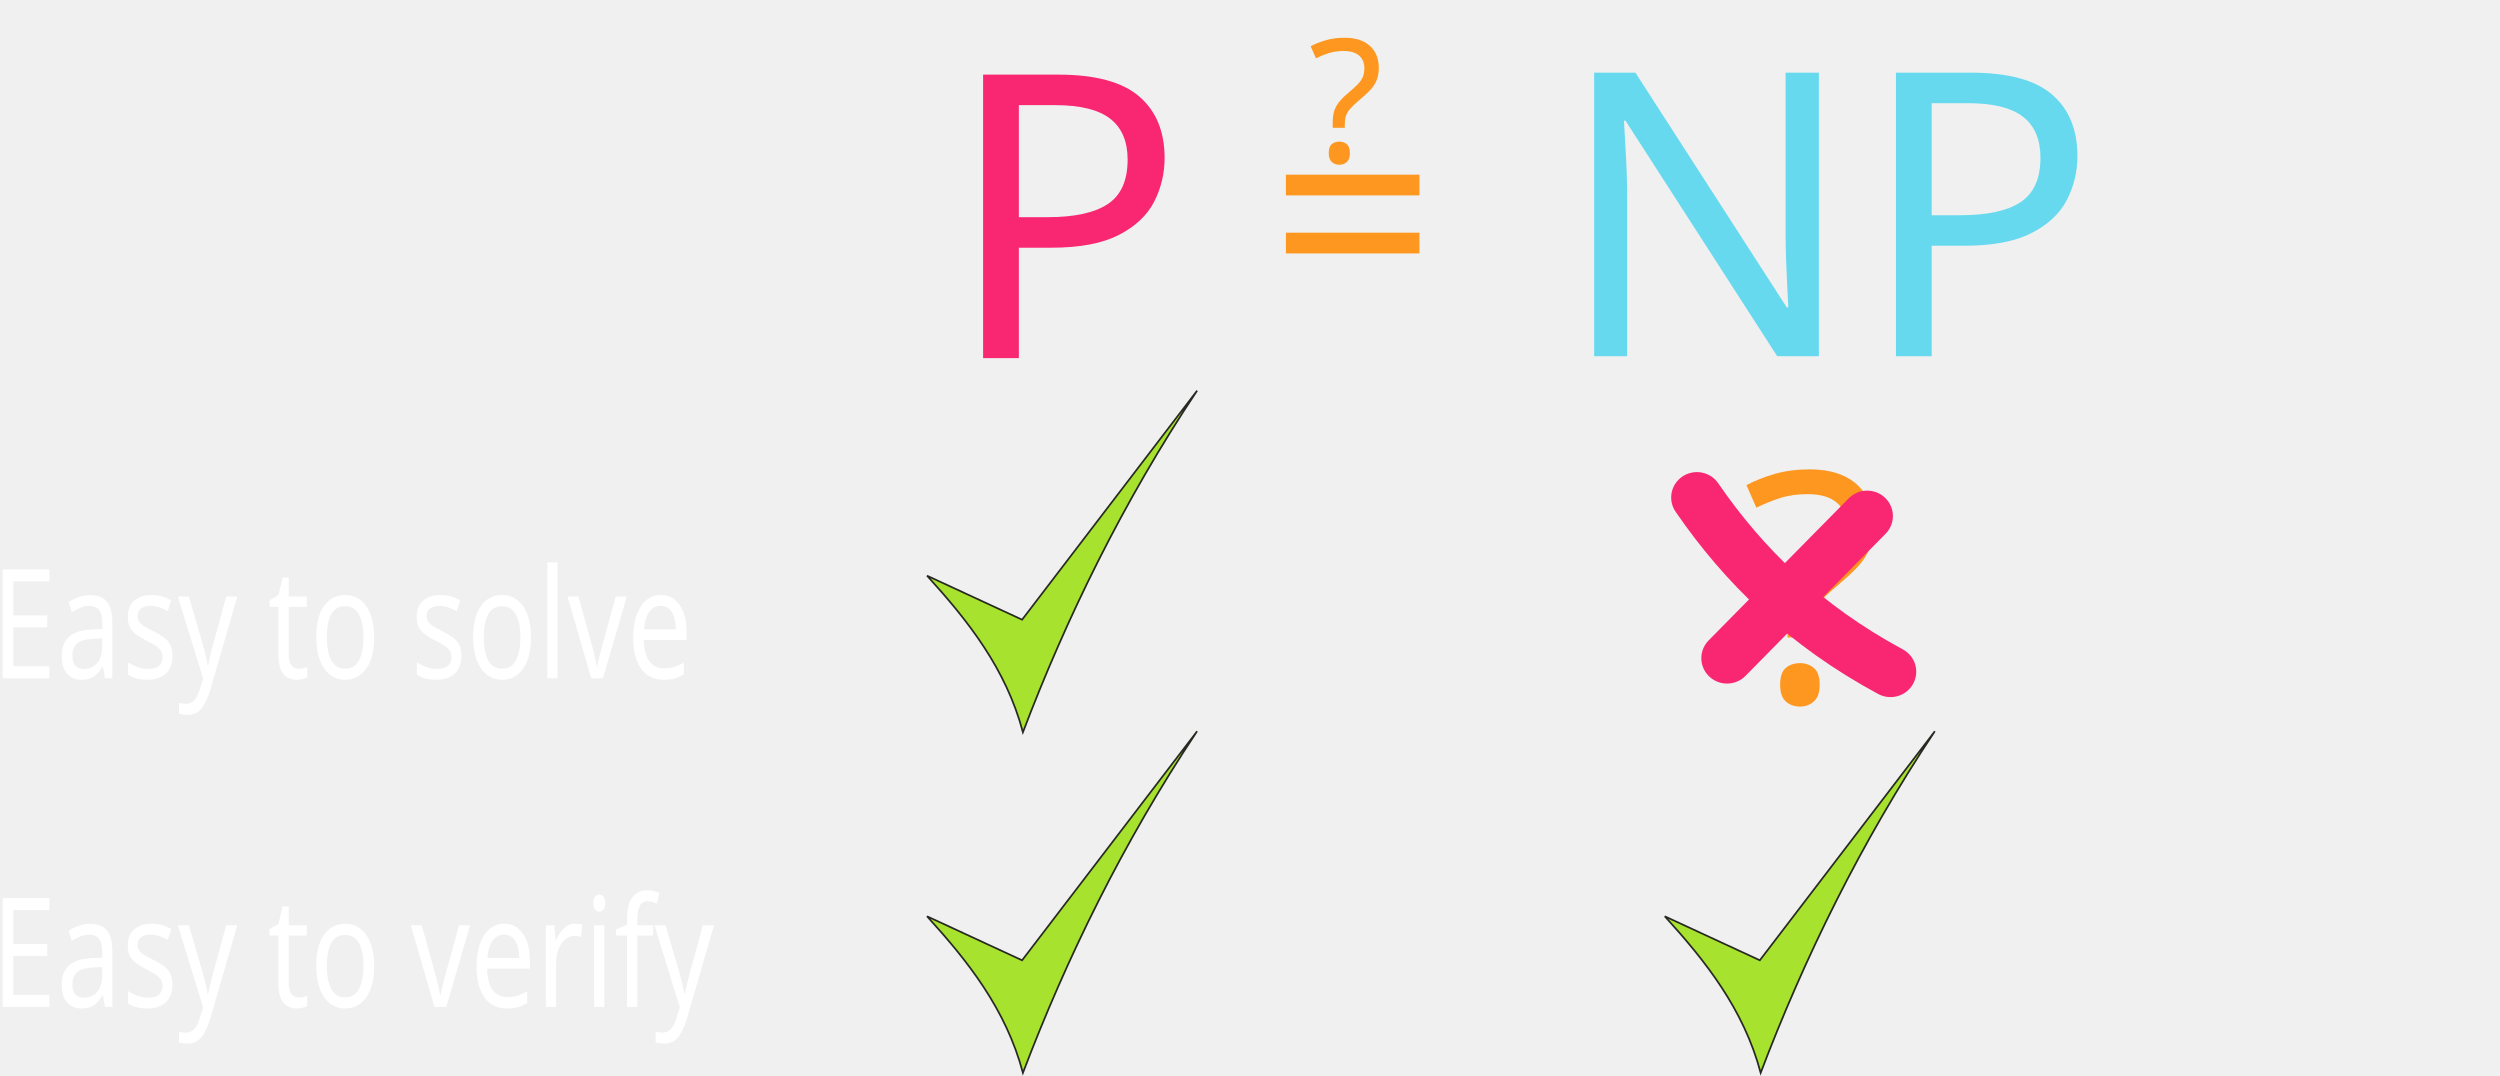
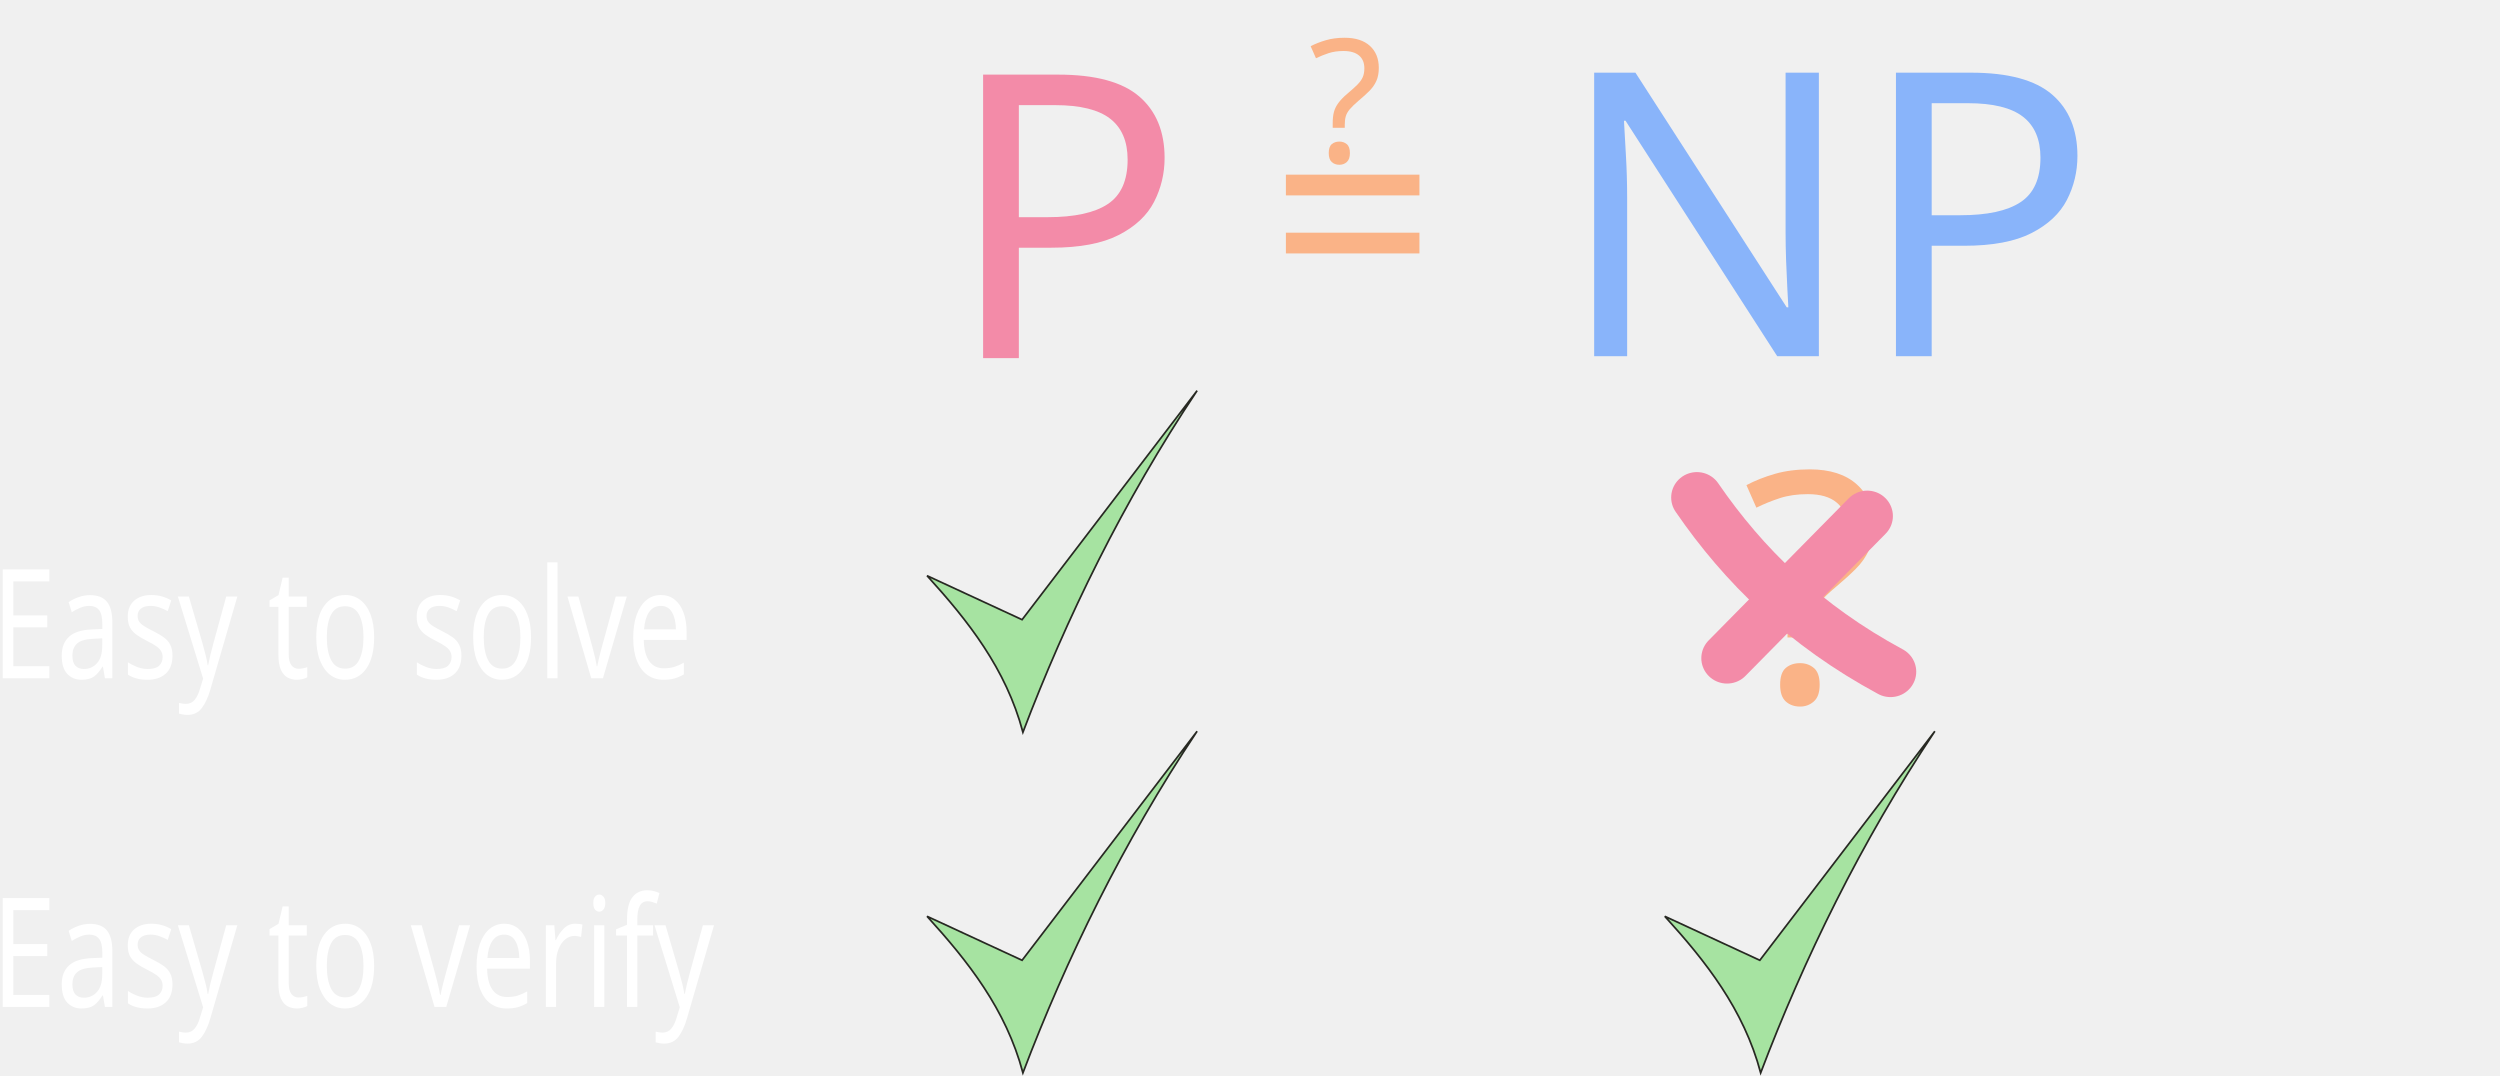
<svg xmlns="http://www.w3.org/2000/svg" width="381.4mm" height="164.103mm" viewBox="0 0 381.4 164.103" version="1.1" id="svg8">
  <defs id="defs2" />
  <g id="layer1" transform="translate(-240.0478,19.53207)">
-     <text xml:space="preserve" style="font-style:normal;font-variant:normal;font-weight:normal;font-stretch:normal;font-size:60.576px;line-height:1.25;font-family:'Trebuchet MS';-inkscape-font-specification:'Trebuchet MS, Normal';font-variant-ligatures:normal;font-variant-caps:normal;font-variant-numeric:normal;font-variant-east-asian:normal;letter-spacing:0px;word-spacing:0px;fill:#f92672;fill-opacity:1;stroke:none;stroke-width:0.265;" x="384.158" y="35.102" id="text835">
-       <tspan id="tspan833" x="384.158" y="35.102" style="font-style:normal;font-variant:normal;font-weight:normal;font-stretch:normal;font-size:60.576px;font-family:'Trebuchet MS';-inkscape-font-specification:'Trebuchet MS, Normal';font-variant-ligatures:normal;font-variant-caps:normal;font-variant-numeric:normal;font-variant-east-asian:normal;fill:#f92672;stroke-width:0.265;">P</tspan>
+     <text xml:space="preserve" style="font-style:normal;font-variant:normal;font-weight:normal;font-stretch:normal;font-size:60.576px;line-height:1.25;font-family:'Trebuchet MS';-inkscape-font-specification:'Trebuchet MS, Normal';font-variant-ligatures:normal;font-variant-caps:normal;font-variant-numeric:normal;font-variant-east-asian:normal;letter-spacing:0px;word-spacing:0px;fill:#f38ba8;fill-opacity:1;stroke:none;stroke-width:0.265" x="384.158" y="35.102" id="text835">
+       <tspan id="tspan833" x="384.158" y="35.102" style="font-style:normal;font-variant:normal;font-weight:normal;font-stretch:normal;font-size:60.576px;font-family:'Trebuchet MS';-inkscape-font-specification:'Trebuchet MS, Normal';font-variant-ligatures:normal;font-variant-caps:normal;font-variant-numeric:normal;font-variant-east-asian:normal;fill:#f38ba8;stroke-width:0.265">P</tspan>
    </text>
-     <text xml:space="preserve" style="font-style:normal;font-variant:normal;font-weight:normal;font-stretch:normal;font-size:60.576px;line-height:1.25;font-family:'Trebuchet MS';-inkscape-font-specification:'Trebuchet MS, Normal';font-variant-ligatures:normal;font-variant-caps:normal;font-variant-numeric:normal;font-variant-east-asian:normal;letter-spacing:0px;word-spacing:0px;fill:#66d9ef;fill-opacity:1;stroke:none;stroke-width:0.265;" x="477.377" y="34.806" id="text1408">
-       <tspan id="tspan1406" x="477.377" y="34.806" style="font-style:normal;font-variant:normal;font-weight:normal;font-stretch:normal;font-size:60.576px;font-family:'Trebuchet MS';-inkscape-font-specification:'Trebuchet MS, Normal';font-variant-ligatures:normal;font-variant-caps:normal;font-variant-numeric:normal;font-variant-east-asian:normal;fill:#66d9ef;stroke-width:0.265;">NP</tspan>
+     <text xml:space="preserve" style="font-style:normal;font-variant:normal;font-weight:normal;font-stretch:normal;font-size:60.576px;line-height:1.25;font-family:'Trebuchet MS';-inkscape-font-specification:'Trebuchet MS, Normal';font-variant-ligatures:normal;font-variant-caps:normal;font-variant-numeric:normal;font-variant-east-asian:normal;letter-spacing:0px;word-spacing:0px;fill:#89b4fa;fill-opacity:1;stroke:none;stroke-width:0.265" x="477.377" y="34.806" id="text1408">
+       <tspan id="tspan1406" x="477.377" y="34.806" style="font-style:normal;font-variant:normal;font-weight:normal;font-stretch:normal;font-size:60.576px;font-family:'Trebuchet MS';-inkscape-font-specification:'Trebuchet MS, Normal';font-variant-ligatures:normal;font-variant-caps:normal;font-variant-numeric:normal;font-variant-east-asian:normal;fill:#89b4fa;stroke-width:0.265">NP</tspan>
    </text>
    <text xml:space="preserve" style="font-style:normal;font-variant:normal;font-weight:normal;font-stretch:normal;font-size:20.359px;line-height:1.25;font-family:'Trebuchet MS';-inkscape-font-specification:'Trebuchet MS, Normal';font-variant-ligatures:normal;font-variant-caps:normal;font-variant-numeric:normal;font-variant-east-asian:normal;letter-spacing:0px;word-spacing:0px;fill:#ffffff;fill-opacity:1;stroke:none;stroke-width:0.265" x="272.907" y="73.434" id="text1412" transform="scale(0.8748166,1.143097)">
      <tspan id="tspan1410" x="272.907" y="73.434" style="font-style:normal;font-variant:normal;font-weight:normal;font-stretch:normal;font-size:20.359px;font-family:'Trebuchet MS';-inkscape-font-specification:'Trebuchet MS, Normal';font-variant-ligatures:normal;font-variant-caps:normal;font-variant-numeric:normal;font-variant-east-asian:normal;fill:#ffffff;fill-opacity:1;stroke-width:0.265">Easy to solve</tspan>
    </text>
    <text xml:space="preserve" style="font-style:normal;font-variant:normal;font-weight:normal;font-stretch:normal;font-size:20.359px;line-height:1.25;font-family:'Trebuchet MS';-inkscape-font-specification:'Trebuchet MS, Normal';font-variant-ligatures:normal;font-variant-caps:normal;font-variant-numeric:normal;font-variant-east-asian:normal;letter-spacing:0px;word-spacing:0px;fill:#ffffff;fill-opacity:1;stroke:none;stroke-width:0.265" x="272.907" y="117.302" id="text1416" transform="scale(0.8748166,1.143097)">
      <tspan id="tspan1414" x="272.907" y="117.302" style="font-style:normal;font-variant:normal;font-weight:normal;font-stretch:normal;font-size:20.359px;font-family:'Trebuchet MS';-inkscape-font-specification:'Trebuchet MS, Normal';font-variant-ligatures:normal;font-variant-caps:normal;font-variant-numeric:normal;font-variant-east-asian:normal;fill:#ffffff;fill-opacity:1;stroke-width:0.265">Easy to verify</tspan>
    </text>
    <g id="g1446" class="fragment" data-fragment-index="0" transform="matrix(0.5853058,0,0,0.5853058,99.54642,-8.099838)" style="stroke-width:1.709">
-       <path style="fill:#a6e22e;stroke:#272822;stroke-width:0.452px;stroke-linecap:butt;stroke-linejoin:miter;stroke-opacity:1" d="m 481.681,130.523 c 10.641,11.706 20.561,24.192 24.995,40.801 11.301,-29.735 26.097,-60.037 45.399,-89.039 L 506.454,141.987 Z" id="path1418" />
-       <path style="fill:#a6e22e;stroke:#272822;stroke-width:0.452px;stroke-linecap:butt;stroke-linejoin:miter;stroke-opacity:1" d="m 481.681,219.302 c 10.641,11.706 20.561,24.192 24.995,40.801 11.301,-29.735 26.097,-60.037 45.399,-89.039 L 506.454,230.767 Z" id="path1420" />
+       <path style="fill:#a6e3a1;stroke:#272822;stroke-width:0.452px;stroke-linecap:butt;stroke-linejoin:miter;stroke-opacity:1" d="m 481.681,130.523 c 10.641,11.706 20.561,24.192 24.995,40.801 11.301,-29.735 26.097,-60.037 45.399,-89.039 L 506.454,141.987 Z" id="path1418" />
+       <path style="fill:#a6e3a1;stroke:#272822;stroke-width:0.452px;stroke-linecap:butt;stroke-linejoin:miter;stroke-opacity:1" d="m 481.681,219.302 c 10.641,11.706 20.561,24.192 24.995,40.801 11.301,-29.735 26.097,-60.037 45.399,-89.039 L 506.454,230.767 Z" id="path1420" />
    </g>
-     <path style="fill:#a6e22e;stroke:#272822;stroke-width:0.265px;stroke-linecap:butt;stroke-linejoin:miter;stroke-opacity:1" d="m 494.026,120.259 c 6.228,6.852 12.034,14.159 14.63,23.881 6.614,-17.404 15.275,-35.14 26.572,-52.115 l -26.703,34.944 z" id="path1422" class="fragment" data-fragment-index="1" />
-     <text xml:space="preserve" style="font-style:normal;font-variant:normal;font-weight:normal;font-stretch:normal;font-size:49.035px;line-height:1.25;font-family:'Trebuchet MS';-inkscape-font-specification:'Trebuchet MS, Normal';font-variant-ligatures:normal;font-variant-caps:normal;font-variant-numeric:normal;font-variant-east-asian:normal;letter-spacing:0px;word-spacing:0px;fill:#fd971f;fill-opacity:1;stroke:none;stroke-width:0.265;" x="505.891" y="87.576" id="text1426" class="fragment" data-fragment-index="2">
-       <tspan id="tspan1424" x="505.891" y="87.576" style="font-style:normal;font-variant:normal;font-weight:normal;font-stretch:normal;font-size:49.035px;font-family:'Trebuchet MS';-inkscape-font-specification:'Trebuchet MS, Normal';font-variant-ligatures:normal;font-variant-caps:normal;font-variant-numeric:normal;font-variant-east-asian:normal;fill:#fd971f;stroke-width:0.265;">?</tspan>
+     <path style="fill:#a6e3a1;stroke:#272822;stroke-width:0.265px;stroke-linecap:butt;stroke-linejoin:miter;stroke-opacity:1" d="m 494.026,120.259 c 6.228,6.852 12.034,14.159 14.63,23.881 6.614,-17.404 15.275,-35.14 26.572,-52.115 l -26.703,34.944 z" id="path1422" class="fragment" data-fragment-index="1" />
+     <text xml:space="preserve" style="font-style:normal;font-variant:normal;font-weight:normal;font-stretch:normal;font-size:49.035px;line-height:1.25;font-family:'Trebuchet MS';-inkscape-font-specification:'Trebuchet MS, Normal';font-variant-ligatures:normal;font-variant-caps:normal;font-variant-numeric:normal;font-variant-east-asian:normal;letter-spacing:0px;word-spacing:0px;fill:#fab387;fill-opacity:1;stroke:none;stroke-width:0.265" x="505.891" y="87.576" id="text1426" class="fragment" data-fragment-index="2">
+       <tspan id="tspan1424" x="505.891" y="87.576" style="font-style:normal;font-variant:normal;font-weight:normal;font-stretch:normal;font-size:49.035px;font-family:'Trebuchet MS';-inkscape-font-specification:'Trebuchet MS, Normal';font-variant-ligatures:normal;font-variant-caps:normal;font-variant-numeric:normal;font-variant-east-asian:normal;fill:#fab387;stroke-width:0.265">?</tspan>
    </text>
    <g id="g1452" class="fragment" data-fragment-index="2" transform="matrix(0.5853058,0,0,0.5853058,99.54642,-8.099838)" style="stroke-width:1.709">
-       <text xml:space="preserve" style="font-style:normal;font-variant:normal;font-weight:normal;font-stretch:normal;font-size:75.996px;line-height:1.25;font-family:'FiraCode Nerd Font Mono';-inkscape-font-specification:'FiraCode Nerd Font Mono, Normal';font-variant-ligatures:normal;font-variant-caps:normal;font-variant-numeric:normal;font-variant-east-asian:normal;letter-spacing:0px;word-spacing:0px;fill:#fd971f;fill-opacity:1;stroke:none;stroke-width:0.452;" x="570.963" y="63.009" id="text1430">
-         <tspan id="tspan1428" x="570.963" y="63.009" style="font-style:normal;font-variant:normal;font-weight:normal;font-stretch:normal;font-size:75.996px;font-family:'FiraCode Nerd Font Mono';-inkscape-font-specification:'FiraCode Nerd Font Mono, Normal';font-variant-ligatures:normal;font-variant-caps:normal;font-variant-numeric:normal;font-variant-east-asian:normal;fill:#fd971f;stroke-width:0.452;">=</tspan>
+       <text xml:space="preserve" style="font-style:normal;font-variant:normal;font-weight:normal;font-stretch:normal;font-size:75.996px;line-height:1.25;font-family:'FiraCode Nerd Font Mono';-inkscape-font-specification:'FiraCode Nerd Font Mono, Normal';font-variant-ligatures:normal;font-variant-caps:normal;font-variant-numeric:normal;font-variant-east-asian:normal;letter-spacing:0px;word-spacing:0px;fill:#fab387;fill-opacity:1;stroke:none;stroke-width:0.452" x="570.963" y="63.009" id="text1430">
+         <tspan id="tspan1428" x="570.963" y="63.009" style="font-style:normal;font-variant:normal;font-weight:normal;font-stretch:normal;font-size:75.996px;font-family:'FiraCode Nerd Font Mono';-inkscape-font-specification:'FiraCode Nerd Font Mono, Normal';font-variant-ligatures:normal;font-variant-caps:normal;font-variant-numeric:normal;font-variant-east-asian:normal;fill:#fab387;stroke-width:0.452">=</tspan>
      </text>
-       <text xml:space="preserve" style="font-style:normal;font-variant:normal;font-weight:normal;font-stretch:normal;font-size:44.866px;line-height:1.25;font-family:'FiraCode Nerd Font Mono';-inkscape-font-specification:'FiraCode Nerd Font Mono, Normal';font-variant-ligatures:normal;font-variant-caps:normal;font-variant-numeric:normal;font-variant-east-asian:normal;letter-spacing:0px;word-spacing:0px;fill:#fd971f;fill-opacity:1;stroke:none;stroke-width:0.452;" x="581.135" y="22.793" id="text1434">
-         <tspan id="tspan1432" x="581.135" y="22.793" style="font-style:normal;font-variant:normal;font-weight:normal;font-stretch:normal;font-size:44.866px;font-family:'FiraCode Nerd Font Mono';-inkscape-font-specification:'FiraCode Nerd Font Mono, Normal';font-variant-ligatures:normal;font-variant-caps:normal;font-variant-numeric:normal;font-variant-east-asian:normal;fill:#fd971f;stroke-width:0.452;">?</tspan>
+       <text xml:space="preserve" style="font-style:normal;font-variant:normal;font-weight:normal;font-stretch:normal;font-size:44.866px;line-height:1.25;font-family:'FiraCode Nerd Font Mono';-inkscape-font-specification:'FiraCode Nerd Font Mono, Normal';font-variant-ligatures:normal;font-variant-caps:normal;font-variant-numeric:normal;font-variant-east-asian:normal;letter-spacing:0px;word-spacing:0px;fill:#fab387;fill-opacity:1;stroke:none;stroke-width:0.452" x="581.135" y="22.793" id="text1434">
+         <tspan id="tspan1432" x="581.135" y="22.793" style="font-style:normal;font-variant:normal;font-weight:normal;font-stretch:normal;font-size:44.866px;font-family:'FiraCode Nerd Font Mono';-inkscape-font-specification:'FiraCode Nerd Font Mono, Normal';font-variant-ligatures:normal;font-variant-caps:normal;font-variant-numeric:normal;font-variant-east-asian:normal;fill:#fab387;stroke-width:0.452">?</tspan>
      </text>
    </g>
-     <g id="g1442" style="fill:#f92672;stroke:#f92672;stroke-width:20.91;stroke-miterlimit:4;stroke-dasharray:none" transform="matrix(0.3753536,0,0,0.3707291,270.6661,-61.36365)" class="fragment fade-in-then-out" data-fragment-index="1">
-       <path style="fill:#f92672;stroke:#f92672;stroke-width:20.91;stroke-linecap:round;stroke-linejoin:miter;stroke-miterlimit:4;stroke-dasharray:none;stroke-opacity:1" d="m 608.121,317.561 c 18.993,28.033 43.883,52.695 78.693,71.687" id="path1436" />
-       <path style="fill:#f92672;stroke:#f92672;stroke-width:20.91;stroke-linecap:round;stroke-linejoin:miter;stroke-miterlimit:4;stroke-dasharray:none;stroke-opacity:1" d="m 620.372,383.678 56.958,-58.49" id="path1438" />
+     <g id="g1442" style="fill:#f38ba8;stroke:#f38ba8;stroke-width:20.91;stroke-miterlimit:4;stroke-dasharray:none" transform="matrix(0.3753536,0,0,0.3707291,270.6661,-61.36365)" class="fragment fade-in-then-out" data-fragment-index="1">
+       <path style="fill:#f38ba8;stroke:#f38ba8;stroke-width:20.91;stroke-linecap:round;stroke-linejoin:miter;stroke-miterlimit:4;stroke-dasharray:none;stroke-opacity:1" d="m 608.121,317.561 c 18.993,28.033 43.883,52.695 78.693,71.687" id="path1436" />
+       <path style="fill:#f38ba8;stroke:#f38ba8;stroke-width:20.91;stroke-linecap:round;stroke-linejoin:miter;stroke-miterlimit:4;stroke-dasharray:none;stroke-opacity:1" d="m 620.372,383.678 56.958,-58.49" id="path1438" />
    </g>
  </g>
</svg>
